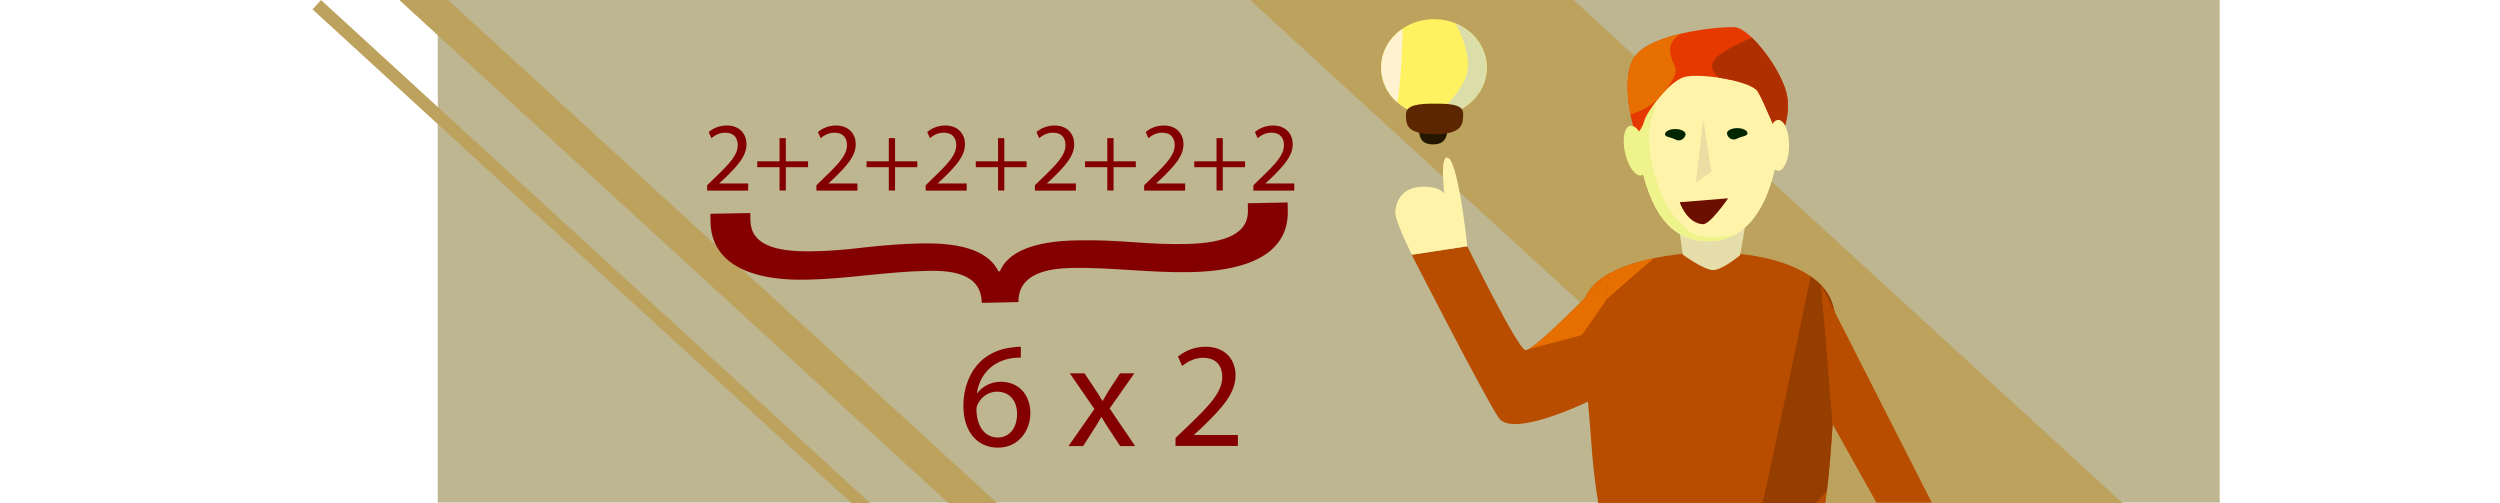
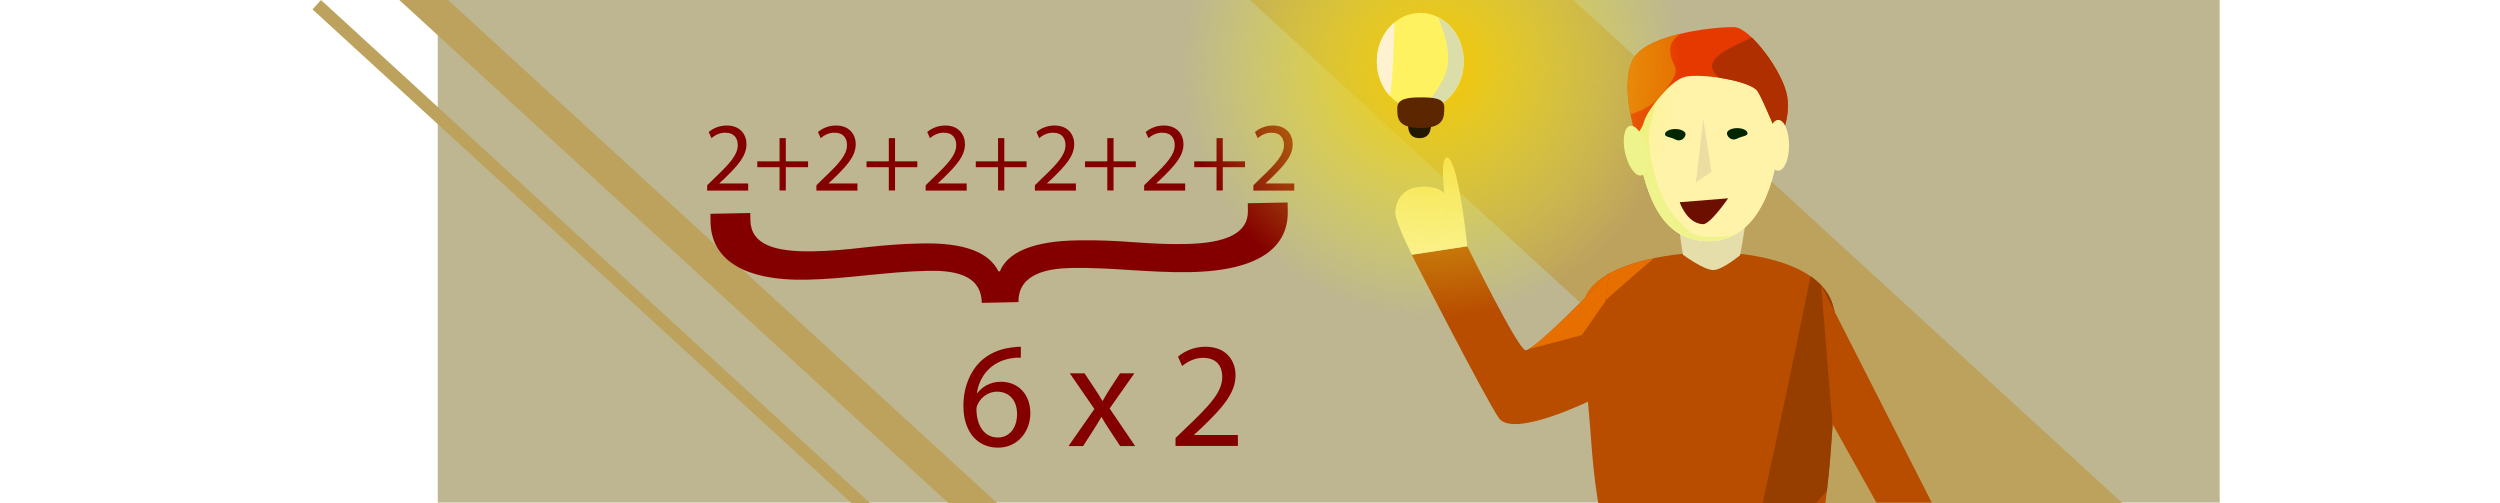
<svg xmlns="http://www.w3.org/2000/svg" xmlns:xlink="http://www.w3.org/1999/xlink" version="1.1" id="Слой_1" x="0px" y="0px" viewBox="0 0 1920 386" style="enable-background:new 0 0 1920 386;" xml:space="preserve">
  <style type="text/css">
	.st0{fill:#BDB690;}
	.st1{fill:#BDA25E;}
	.st2{fill:#840000;}
- 	.st3{clip-path:url(#XMLID_00000110439637863596531700000005241311692241868714_);fill:#E66F00;}
- 	.st4{clip-path:url(#XMLID_00000110439637863596531700000005241311692241868714_);fill:#963D00;}
- 	.st5{clip-path:url(#XMLID_00000035503790253295087480000012670336395855062191_);fill:#FFF2D1;}
- 	.st6{clip-path:url(#XMLID_00000035503790253295087480000012670336395855062191_);fill:#DBDEA9;}
- 	.st7{fill:#231700;}
- 	.st8{fill:#5C2600;}
- 	.st9{clip-path:url(#XMLID_00000109025187630025497760000000577046468418704817_);fill:#E66F00;}
- 	.st10{fill:#FFF3AA;}
- 	.st11{fill:#E5DDAA;}
- 	.st12{fill:#B84D00;}
- 	.st13{fill:#FBFFA2;}
- 	.st14{clip-path:url(#SVGID_00000044139151212307885070000006797575750058871220_);fill:#EFF38B;}
- 	.st15{clip-path:url(#XMLID_00000026141831383726502880000010013640166488672445_);fill:#E66F00;}
- 	.st16{clip-path:url(#XMLID_00000026141831383726502880000010013640166488672445_);fill:#AF2F00;}
- 	.st17{fill:#002501;}
- 	.st18{fill:#6C0F00;}
- 	.st19{fill:#ECDDA2;}
- 	.st20{fill:#EFF38B;}
+ 	.st3{fill:#B84D00;}
+ 	.st4{clip-path:url(#SVGID_00000005238129181537677250000003089775320180456611_);fill:#E66F00;}
+ 	.st5{clip-path:url(#SVGID_00000054242084131377511670000017913592921881819792_);fill:#963D00;}
+ 	.st6{clip-path:url(#SVGID_00000160151527319092944340000007447330763094927016_);fill:#E66F00;}
+ 	.st7{fill:#FFF3AA;}
+ 	.st8{fill:#E5DDAA;}
+ 	.st9{fill:#FBFFA2;}
+ 	.st10{clip-path:url(#SVGID_00000041988665158843493230000017020214547276024754_);fill:#EFF38B;}
+ 	.st11{fill:#E63900;}
+ 	.st12{clip-path:url(#SVGID_00000078021517341860908420000005719537330717143210_);fill:#E66F00;}
+ 	.st13{clip-path:url(#SVGID_00000029025784108199154590000009310248363976919981_);fill:#AF2F00;}
+ 	.st14{fill:#002501;}
+ 	.st15{fill:#6C0F00;}
+ 	.st16{fill:url(#SVGID_00000003100638978246440220000006423147818236196749_);}
+ 	.st17{fill:#ECDDA2;}
+ 	.st18{fill:#EFF38B;}
+ 	.st19{fill:#FFF261;}
+ 	.st20{clip-path:url(#SVGID_00000089572826630372486770000003590040863728275357_);fill:#FFF2D1;}
+ 	.st21{clip-path:url(#SVGID_00000119080661188673729590000006074177039445468345_);fill:#DBDEA9;}
+ 	.st22{fill:#231700;}
+ 	.st23{fill:#5C2600;}
</style>
  <g>
    <rect x="336.2" class="st0" width="1368.5" height="386" />
-     <rect x="1179.8" y="-321.4" transform="matrix(0.6755 -0.7373 0.7373 0.6755 288.8185 985.0654)" class="st1" width="167.8" height="971.5" />
-     <rect x="618.6" y="-205.6" transform="matrix(0.6755 -0.7373 0.7373 0.6755 -1.7284 556.3786)" class="st1" width="25.3" height="971.5" />
-     <rect x="596.6" y="-154" transform="matrix(0.6755 -0.7373 0.7373 0.6755 -49.4492 551.0911)" class="st1" width="9.7" height="971.5" />
+     <rect x="1179.7" y="-321.4" transform="matrix(0.6755 -0.7373 0.7373 0.6755 288.8216 985.0397)" class="st1" width="167.8" height="971.5" />
+     <rect x="618.6" y="-205.5" transform="matrix(0.6755 -0.7373 0.7373 0.6755 -1.783 556.3469)" class="st1" width="25.3" height="971.5" />
+     <rect x="596.6" y="-154" transform="matrix(0.6755 -0.7373 0.7373 0.6755 -49.4562 551.0931)" class="st1" width="9.7" height="971.5" />
  </g>
  <g>
    <path class="st2" d="M543.1,146.4v-4.1l5.2-5.1c12.6-12,18.2-18.3,18.3-25.7c0-5-2.4-9.6-9.8-9.6c-4.5,0-8.2,2.3-10.4,4.2l-2.1-4.7   c3.4-2.9,8.2-5,13.9-5c10.6,0,15.1,7.3,15.1,14.3c0,9.1-6.6,16.4-16.9,26.4l-3.9,3.6v0.2h22.1v5.5H543.1z" />
-     <path class="st2" d="M603.5,106.1v17.8h17.1v4.5h-17.1v17.9h-4.8v-17.9h-17.1v-4.5h17.1v-17.8H603.5z" />
+     <path class="st2" d="M603.5,106.1v17.8h17.1v4.5h-17.1v17.9h-4.8v-17.9h-17.1v-4.5h17.1v-17.8C598.7,106.1,603.5,106.1,603.5,106.1   z" />
    <path class="st2" d="M627,146.4v-4.1l5.2-5.1c12.6-12,18.2-18.3,18.3-25.7c0-5-2.4-9.6-9.8-9.6c-4.5,0-8.2,2.3-10.4,4.2l-2.1-4.7   c3.4-2.9,8.2-5,13.9-5c10.6,0,15.1,7.3,15.1,14.3c0,9.1-6.6,16.4-16.9,26.4l-3.9,3.6v0.2h22.1v5.5H627z" />
-     <path class="st2" d="M687.4,106.1v17.8h17.1v4.5h-17.1v17.9h-4.8v-17.9h-17.1v-4.5h17.1v-17.8H687.4z" />
+     <path class="st2" d="M687.4,106.1v17.8h17.1v4.5h-17.1v17.9h-4.8v-17.9h-17.1v-4.5h17.1v-17.8C682.6,106.1,687.4,106.1,687.4,106.1   z" />
    <path class="st2" d="M710.9,146.4v-4.1l5.2-5.1c12.6-12,18.2-18.3,18.3-25.7c0-5-2.4-9.6-9.8-9.6c-4.5,0-8.2,2.3-10.4,4.2l-2.1-4.7   c3.4-2.9,8.2-5,13.9-5c10.6,0,15.1,7.3,15.1,14.3c0,9.1-6.6,16.4-16.9,26.4l-3.9,3.6v0.2h22.1v5.5H710.9z" />
-     <path class="st2" d="M771.3,106.1v17.8h17.1v4.5h-17.1v17.9h-4.8v-17.9h-17.1v-4.5h17.1v-17.8H771.3z" />
+     <path class="st2" d="M771.3,106.1v17.8h17.1v4.5h-17.1v17.9h-4.8v-17.9h-17.1v-4.5h17.1v-17.8C766.5,106.1,771.3,106.1,771.3,106.1   z" />
    <path class="st2" d="M794.8,146.4v-4.1l5.2-5.1c12.6-12,18.2-18.3,18.3-25.7c0-5-2.4-9.6-9.8-9.6c-4.5,0-8.2,2.3-10.4,4.2l-2.1-4.7   c3.4-2.9,8.2-5,13.9-5c10.6,0,15.1,7.3,15.1,14.3c0,9.1-6.6,16.4-16.9,26.4l-3.9,3.6v0.2h22.1v5.5H794.8z" />
-     <path class="st2" d="M855.2,106.1v17.8h17.1v4.5h-17.1v17.9h-4.8v-17.9h-17.1v-4.5h17.1v-17.8H855.2z" />
+     <path class="st2" d="M855.2,106.1v17.8h17.1v4.5h-17.1v17.9h-4.8v-17.9h-17.1v-4.5h17.1v-17.8C850.4,106.1,855.2,106.1,855.2,106.1   z" />
    <path class="st2" d="M878.7,146.4v-4.1l5.2-5.1c12.6-12,18.2-18.3,18.3-25.7c0-5-2.4-9.6-9.8-9.6c-4.5,0-8.2,2.3-10.4,4.2l-2.1-4.7   c3.4-2.9,8.2-5,13.9-5c10.6,0,15.1,7.3,15.1,14.3c0,9.1-6.6,16.4-16.9,26.4l-3.9,3.6v0.2h22.1v5.5H878.7z" />
-     <path class="st2" d="M939.1,106.1v17.8h17.1v4.5h-17.1v17.9h-4.8v-17.9h-17.1v-4.5h17.1v-17.8H939.1z" />
-     <path class="st2" d="M962.6,146.4v-4.1l5.2-5.1c12.6-12,18.2-18.3,18.3-25.7c0-5-2.4-9.6-9.8-9.6c-4.5,0-8.2,2.3-10.4,4.2l-2.1-4.7   c3.4-2.9,8.2-5,13.9-5c10.6,0,15.1,7.3,15.1,14.3c0,9.1-6.6,16.4-16.9,26.4l-3.9,3.6v0.2H994v5.5H962.6z" />
+     <path class="st2" d="M939.1,106.1v17.8h17.1v4.5h-17.1v17.9h-4.8v-17.9h-17.1v-4.5h17.1v-17.8C934.3,106.1,939.1,106.1,939.1,106.1   z" />
+     <path class="st2" d="M962.6,146.4v-4.1l5.2-5.1c12.6-12,18.2-18.3,18.3-25.7c0-5-2.4-9.6-9.8-9.6c-4.5,0-8.2,2.3-10.4,4.2l-2.1-4.7   c3.4-2.9,8.2-5,13.9-5c10.6,0,15.1,7.3,15.1,14.3c0,9.1-6.6,16.4-16.9,26.4l-3.9,3.6v0.2h22v5.5H962.6z" />
  </g>
  <g>
-     <path class="st2" d="M754,232.6c-0.4-22.3-22.2-25-41.7-24.6c-15.6,0.3-31.1,1.9-46.7,3.4c-15.6,1.6-30.5,3.1-46.1,3.4   c-51.2,1-73.2-17.4-73.8-44l-0.1-6.6l30.6-0.6l0.1,5.6c0.4,18.5,18.3,24.4,48.3,23.8c12.8-0.2,26.1-1.4,39.5-3   c13.9-1.5,27.2-2.7,42.2-3c35.6-1,53.6,7.4,60.5,21.4l1.1,0c5.8-14.2,24.6-23.4,60.2-23.8c15-0.3,28.9,0.4,42.3,1.4   c13.9,1,26.7,1.7,40.1,1.4c31.1-0.6,48.3-8.2,47.9-25.7l-0.1-5.6l30.6-0.6l0.1,6.6c0.5,26-19.1,45.8-75.3,46.9   c-15,0.3-30.6-0.7-45.7-1.6c-15-1-30.1-1.9-45.1-1.6c-17.2,0.3-41.1,3.9-40.7,26.2L754,232.6z" />
+     <path class="st2" d="M754,232.6c-0.4-22.3-22.2-25-41.7-24.6c-15.6,0.3-31.1,1.9-46.7,3.4c-15.6,1.6-30.5,3.1-46.1,3.4   c-51.2,1-73.2-17.4-73.8-44l-0.1-6.6l30.6-0.6l0.1,5.6c0.4,18.5,18.3,24.4,48.3,23.8c12.8-0.2,26.1-1.4,39.5-3   c13.9-1.5,27.2-2.7,42.2-3c35.6-1,53.6,7.4,60.5,21.4h1.1c5.8-14.2,24.6-23.4,60.2-23.8c15-0.3,28.9,0.4,42.3,1.4   c13.9,1,26.7,1.7,40.1,1.4c31.1-0.6,48.3-8.2,47.9-25.7l-0.1-5.6l30.6-0.6l0.1,6.6c0.5,26-19.1,45.8-75.3,46.9   c-15,0.3-30.6-0.7-45.7-1.6c-15-1-30.1-1.9-45.1-1.6c-17.2,0.3-41.1,3.9-40.7,26.2L754,232.6z" />
  </g>
  <g>
    <path class="st2" d="M784,274.7c-2.1-0.1-4.7,0-7.6,0.5c-15.9,2.7-24.4,14.3-26.1,26.7h0.3c3.6-4.7,9.8-8.7,18.1-8.7   c13.3,0,22.6,9.6,22.6,24.2c0,13.7-9.4,26.4-24.9,26.4c-16,0-26.5-12.5-26.5-32c0-14.8,5.3-26.4,12.7-33.8   c6.2-6.1,14.5-9.9,24-11.1c3-0.5,5.5-0.6,7.4-0.6V274.7z M781.1,318c0-10.7-6.1-17.2-15.5-17.2c-6.1,0-11.8,3.8-14.5,9.2   c-0.7,1.2-1.2,2.7-1.2,4.5c0.2,12.3,5.9,21.5,16.5,21.5C775.2,336,781.1,328.7,781.1,318z" />
    <path class="st2" d="M832.9,286.7l8,12c2.1,3.1,3.8,6,5.7,9.1h0.3c1.8-3.3,3.7-6.2,5.5-9.2l7.8-11.9h11l-19,27l19.6,28.9h-11.5   L852,330c-2.2-3.2-4-6.3-6-9.7h-0.2c-1.8,3.3-3.8,6.3-5.9,9.7l-8.1,12.6h-11.2l19.9-28.5l-18.9-27.4H832.9z" />
-     <path class="st2" d="M902.8,342.6v-6.2l8-7.7c19.2-18.2,27.8-27.9,27.9-39.2c0-7.6-3.7-14.7-14.9-14.7c-6.8,0-12.5,3.5-15.9,6.3   l-3.2-7.2c5.2-4.4,12.6-7.6,21.2-7.6c16.2,0,23,11.1,23,21.8c0,13.9-10,25-25.9,40.3l-6,5.5v0.2h33.7v8.4H902.8z" />
-   </g>
-   <g>
-     <defs>
-       <path id="XMLID_00000132788015740553543780000016590230940006558375_" d="M1406.4,341c-9.5,135.1-41.2,165.7-92.1,165.7    s-84.3-58-92.1-165.7c-5.9-82.6-14.3-105.6,1.8-122.1c18.3-18.8,63.3-25.2,90.3-25.2c27.4,0,65.9,6.1,84.2,25.2    C1414.2,235.2,1412.4,256.7,1406.4,341z" />
-     </defs>
-     <use xlink:href="#XMLID_00000132788015740553543780000016590230940006558375_" style="overflow:visible;fill:#B84D00;" />
-     <clipPath id="XMLID_00000171707236935265651470000004648105662781452429_">
-       <use xlink:href="#XMLID_00000132788015740553543780000016590230940006558375_" style="overflow:visible;" />
-     </clipPath>
-     <path style="clip-path:url(#XMLID_00000171707236935265651470000004648105662781452429_);fill:#E66F00;" d="M1286.6,185.2   c-8,4.5-83.9,72.2-83.9,72.2l-16.3-50L1286.6,185.2z" />
-     <path style="clip-path:url(#XMLID_00000171707236935265651470000004648105662781452429_);fill:#963D00;" d="M1337.7,449.4   c8.8-19.4,56.5-255.3,56.5-255.3l100.5,81.4L1337.7,449.4z" />
+     <path class="st2" d="M902.8,342.6v-6.2l8-7.7c19.2-18.2,27.8-27.9,27.9-39.2c0-7.6-3.7-14.7-14.9-14.7c-6.8,0-12.5,3.5-15.9,6.3   l-3.2-7.2c5.2-4.4,12.6-7.6,21.2-7.6c16.2,0,23,11.1,23,21.8c0,13.9-10,25-25.9,40.3l-6,5.5v0.2h33.7v8.4h-47.9V342.6z" />
  </g>
  <g>
    <g>
-       <defs>
-         <ellipse id="XMLID_00000173854452850114070020000011682855650201857983_" cx="1101.3" cy="51.9" rx="40.6" ry="37.2" />
-       </defs>
-       <use xlink:href="#XMLID_00000173854452850114070020000011682855650201857983_" style="overflow:visible;fill:#FFF261;" />
-       <clipPath id="XMLID_00000030473075694956986360000008179606692043410825_">
-         <use xlink:href="#XMLID_00000173854452850114070020000011682855650201857983_" style="overflow:visible;" />
-       </clipPath>
-       <path style="clip-path:url(#XMLID_00000030473075694956986360000008179606692043410825_);fill:#FFF2D1;" d="M1056.5,26.8    c-4.3,11.8-16.4,21.2-4.6,38.6s19.3,26.2,22,8.5c2.6-17.7,3.3-50,3.3-50s-10.9-20.6-15.8-8.8S1056.5,26.8,1056.5,26.8z" />
-       <path style="clip-path:url(#XMLID_00000030473075694956986360000008179606692043410825_);fill:#DBDEA9;" d="M1101.7,96.4    c11.7,8.4,38.7-20.1,43.7-27.5c19.3-28.5-35.9-65.1-35.9-65.1s21.3,29.7,17.4,51.3C1123.8,72.3,1096.5,92.6,1101.7,96.4z" />
-     </g>
-     <path class="st7" d="M1111.7,94.9c0-7.3-5.8-7.5-11.2-7.5c-5.4,0-10.8,0.8-10.8,8.1s-0.2,15.4,11,15.4   C1111.9,110.8,1111.7,102.2,1111.7,94.9z" />
-     <path class="st8" d="M1123.7,87.1c0-7.3-11.5-7.5-22.4-7.5s-21.5,0.8-21.5,8.1s-0.4,15.4,22,15.4   C1124.1,103.1,1123.7,94.4,1123.7,87.1z" />
-   </g>
-   <g>
-     <defs>
-       <path id="XMLID_00000028316973887659373710000017471350290197126286_" d="M1235.9,209.8c0,0-58.2,61-64.5,59.1    c-6.3-1.9-44.5-79.7-44.5-79.7l-42.7,6.5c0,0,56,109.4,66.9,125.3c10.9,15.9,70.9-13.7,70.9-13.7L1235.9,209.8z" />
-     </defs>
-     <use xlink:href="#XMLID_00000028316973887659373710000017471350290197126286_" style="overflow:visible;fill:#B84D00;" />
-     <clipPath id="XMLID_00000001638988379812456440000002035519987299594890_">
-       <use xlink:href="#XMLID_00000028316973887659373710000017471350290197126286_" style="overflow:visible;" />
-     </clipPath>
-     <path style="clip-path:url(#XMLID_00000001638988379812456440000002035519987299594890_);fill:#E66F00;" d="M1256.2,198.1   l-41.4,59.3l-43.3,11.4c0,0,16.9-58.9,21.6-61.5S1256.2,198.1,1256.2,198.1z" />
-   </g>
-   <path class="st10" d="M1126.9,189.1c0,0-7.2-69.7-15.9-68.1c-6.3,1.1,0,42.6,0,42.6s7.2-18.4-14.3-20.1  c-21.5-1.8-25.1,13.4-25.1,20.1s12.7,32,12.7,32L1126.9,189.1z" />
-   <path class="st11" d="M1336.4,196c0,0,12.3-63,3.4-64.1c-6.3-0.7-12.4,40.8-12.4,40.8s12.2-15.5-7.9-23.4s-27.9,5.5-29.9,12  c-2,6.5,2.9,34.3,2.9,34.3s16.1,12,23.5,11.8C1322.9,207.2,1336.4,196,1336.4,196z" />
-   <polygon class="st12" points="1483.6,386 1398.6,218.9 1407.4,325.7 1441.1,386 " />
-   <g>
-     <g>
-       <path id="XMLID_00000154427834788791435610000009539882508643633553_" class="st13" d="M1366.4,107.1    c-3.5,41.3-19.9,78.1-54.1,78.1s-47.6-30.2-55.1-73.9c-4.7-27.8,6.6-51.8,25.2-64.2c8.7-5.9,19-9.1,29.9-9.1    C1346.5,37.9,1370,64.5,1366.4,107.1z" />
+       <path id="XMLID_00000132788015740553543780000016590230940006558375_" class="st3" d="M1406.4,341    c-9.5,135.1-41.2,165.7-92.1,165.7s-84.3-58-92.1-165.7c-5.9-82.6-14.3-105.6,1.8-122.1c18.3-18.8,63.3-25.2,90.3-25.2    c27.4,0,65.9,6.1,84.2,25.2C1414.2,235.2,1412.4,256.7,1406.4,341z" />
    </g>
    <g>
      <defs>
-         <path id="SVGID_1_" d="M1366.4,107.1c-3.5,41.3-19.9,78.1-54.1,78.1s-47.6-30.2-55.1-73.9c-4.7-27.8,6.6-51.8,25.2-64.2     c8.7-5.9,19-9.1,29.9-9.1C1346.5,37.9,1370,64.5,1366.4,107.1z" />
+         <path id="SVGID_00000129898484320035227600000017149431549529371020_" d="M1406.4,341c-9.5,135.1-41.2,165.7-92.1,165.7     s-84.3-58-92.1-165.7c-5.9-82.6-14.3-105.6,1.8-122.1c18.3-18.8,63.3-25.2,90.3-25.2c27.4,0,65.9,6.1,84.2,25.2     C1414.2,235.2,1412.4,256.7,1406.4,341z" />
      </defs>
-       <use xlink:href="#SVGID_1_" style="overflow:visible;fill:#FFF3AA;" />
-       <clipPath id="SVGID_00000006676500984835884140000016448760329864359101_">
-         <use xlink:href="#SVGID_1_" style="overflow:visible;" />
+       <clipPath id="SVGID_00000102511412320551091710000011599051948898866350_">
+         <use xlink:href="#SVGID_00000129898484320035227600000017149431549529371020_" style="overflow:visible;" />
      </clipPath>
-       <path style="clip-path:url(#SVGID_00000006676500984835884140000016448760329864359101_);fill:#EFF38B;" d="M1287.3,25.1    c0,0-16.1,55.4-19.6,69.3c-3.5,13.9,0.5,34.4,6.5,50.1c6,15.7,10.5,21.8,23.4,33.2c13,11.4,67.6-4.1,67.6-4.1l-92.8,27.5    l-95.4-82.5L1287.3,25.1z" />
+       <path style="clip-path:url(#SVGID_00000102511412320551091710000011599051948898866350_);fill:#E66F00;" d="M1286.6,185.2    c-8,4.5-83.9,72.2-83.9,72.2l-16.3-50L1286.6,185.2z" />
+     </g>
+     <g>
+       <defs>
+         <path id="SVGID_00000170959499673203941300000009860401891800161412_" d="M1406.4,341c-9.5,135.1-41.2,165.7-92.1,165.7     s-84.3-58-92.1-165.7c-5.9-82.6-14.3-105.6,1.8-122.1c18.3-18.8,63.3-25.2,90.3-25.2c27.4,0,65.9,6.1,84.2,25.2     C1414.2,235.2,1412.4,256.7,1406.4,341z" />
+       </defs>
+       <clipPath id="SVGID_00000095334190105482294000000002991489008576472472_">
+         <use xlink:href="#SVGID_00000170959499673203941300000009860401891800161412_" style="overflow:visible;" />
+       </clipPath>
+       <path style="clip-path:url(#SVGID_00000095334190105482294000000002991489008576472472_);fill:#963D00;" d="M1337.7,449.4    c8.8-19.4,56.5-255.3,56.5-255.3l100.5,81.4L1337.7,449.4z" />
    </g>
  </g>
  <g>
-     <defs>
-       <path id="XMLID_00000166661279307511360310000005144690166906264509_" d="M1256.2,104.1c0,0-13.2-41.1-1.2-59.9    s64.9-23.9,77.2-23.3c12.3,0.7,37.6,34.9,40.4,53.4c2.7,18.5-6.2,32.7-6.2,32.7S1355,78.6,1350,70.3s-43.2-14.1-55.5-11.4    c-12.3,2.7-30,27.2-31.7,34C1261,99.7,1256.2,104.1,1256.2,104.1z" />
-     </defs>
-     <use xlink:href="#XMLID_00000166661279307511360310000005144690166906264509_" style="overflow:visible;fill:#E63900;" />
-     <clipPath id="XMLID_00000134212951538271512860000013761063490212403354_">
-       <use xlink:href="#XMLID_00000166661279307511360310000005144690166906264509_" style="overflow:visible;" />
-     </clipPath>
-     <path style="clip-path:url(#XMLID_00000134212951538271512860000013761063490212403354_);fill:#E66F00;" d="M1316.1,10.4   c-21.9,14.8-35.1,17-33.3,30.2c1.8,13.3,10.4,9.7-4.1,29.2c-14.5,19.5-34,17.8-36.8,22.3S1214.8,38,1214.8,38L1316.1,10.4z" />
-     <path style="clip-path:url(#XMLID_00000134212951538271512860000013761063490212403354_);fill:#AF2F00;" d="M1338.6,144.8   c10-34.2,21.7-45.3,8.7-63c-13-17.7-52.1-26.3-20.2-44c30.3-16.9,81-29.7,80.2-37.8s11.9,44.6,11.9,44.6L1338.6,144.8z" />
+     <g>
+       <path id="XMLID_00000028316973887659373710000017471350290197126286_" class="st3" d="M1235.9,209.8c0,0-58.2,61-64.5,59.1    s-44.5-79.7-44.5-79.7l-42.7,6.5c0,0,56,109.4,66.9,125.3s70.9-13.7,70.9-13.7L1235.9,209.8z" />
+     </g>
+     <g>
+       <defs>
+         <path id="SVGID_00000054264115797347485530000010218327127142858635_" d="M1235.9,209.8c0,0-58.2,61-64.5,59.1     s-44.5-79.7-44.5-79.7l-42.7,6.5c0,0,56,109.4,66.9,125.3s70.9-13.7,70.9-13.7L1235.9,209.8z" />
+       </defs>
+       <clipPath id="SVGID_00000164494919411774433490000017429105415827575963_">
+         <use xlink:href="#SVGID_00000054264115797347485530000010218327127142858635_" style="overflow:visible;" />
+       </clipPath>
+       <path style="clip-path:url(#SVGID_00000164494919411774433490000017429105415827575963_);fill:#E66F00;" d="M1256.2,198.1    l-41.4,59.3l-43.3,11.4c0,0,16.9-58.9,21.6-61.5S1256.2,198.1,1256.2,198.1z" />
+     </g>
  </g>
-   <path class="st17" d="M1294.5,103.1c0,2.2-3.2,6.4-7.9,4c-3.9-2-7.9-1.8-7.9-4s3.5-4,7.9-4C1291,99.1,1294.5,100.9,1294.5,103.1z" />
-   <path class="st17" d="M1326.3,102.4c0,2.2,3.2,6.4,7.9,4c3.9-2,7.9-1.8,7.9-4c0-2.2-3.5-4-7.9-4S1326.3,100.2,1326.3,102.4z" />
-   <path class="st18" d="M1290,155.3c0,0,5.2,16,17.7,16.9c5.7,0.4,19.5-19.9,19.5-19.9L1290,155.3z" />
-   <polygon class="st19" points="1308.1,91.3 1302.5,140.1 1314.4,131.9 " />
-   <ellipse class="st10" cx="1365.7" cy="111.6" rx="8.3" ry="19.5" />
-   <ellipse transform="matrix(0.975 -0.2222 0.2222 0.975 5.6834 281.9811)" class="st20" cx="1256.2" cy="115.7" rx="8.3" ry="19.5" />
+   <path class="st7" d="M1126.9,189.1c0,0-7.2-69.7-15.9-68.1c-6.3,1.1,0,42.6,0,42.6s7.2-18.4-14.3-20.1  c-21.5-1.8-25.1,13.4-25.1,20.1s12.7,32,12.7,32L1126.9,189.1z" />
+   <path class="st8" d="M1336.4,196c0,0,12.3-63,3.4-64.1c-6.3-0.7-12.4,40.8-12.4,40.8s12.2-15.5-7.9-23.4s-27.9,5.5-29.9,12  s2.9,34.3,2.9,34.3s16.1,12,23.5,11.8C1322.9,207.2,1336.4,196,1336.4,196z" />
+   <polygon class="st3" points="1483.6,386 1398.6,218.9 1407.4,325.7 1441.1,386 " />
+   <g>
+     <g>
+       <path id="XMLID_00000154427834788791435610000009539882508643633553_" class="st9" d="M1366.4,107.1    c-3.5,41.3-19.9,78.1-54.1,78.1s-47.6-30.2-55.1-73.9c-4.7-27.8,6.6-51.8,25.2-64.2c8.7-5.9,19-9.1,29.9-9.1    C1346.5,37.9,1370,64.5,1366.4,107.1z" />
+     </g>
+     <g>
+       <g>
+         <path id="SVGID_1_" class="st7" d="M1366.4,107.1c-3.5,41.3-19.9,78.1-54.1,78.1s-47.6-30.2-55.1-73.9     c-4.7-27.8,6.6-51.8,25.2-64.2c8.7-5.9,19-9.1,29.9-9.1C1346.5,37.9,1370,64.5,1366.4,107.1z" />
+       </g>
+       <g>
+         <defs>
+           <path id="SVGID_00000092448596016310440640000015346520682000878733_" d="M1366.4,107.1c-3.5,41.3-19.9,78.1-54.1,78.1      s-47.6-30.2-55.1-73.9c-4.7-27.8,6.6-51.8,25.2-64.2c8.7-5.9,19-9.1,29.9-9.1C1346.5,37.9,1370,64.5,1366.4,107.1z" />
+         </defs>
+         <clipPath id="SVGID_00000122692443360075396260000013730455536933445779_">
+           <use xlink:href="#SVGID_00000092448596016310440640000015346520682000878733_" style="overflow:visible;" />
+         </clipPath>
+         <path style="clip-path:url(#SVGID_00000122692443360075396260000013730455536933445779_);fill:#EFF38B;" d="M1287.3,25.1     c0,0-16.1,55.4-19.6,69.3s0.5,34.4,6.5,50.1s10.5,21.8,23.4,33.2c13,11.4,67.6-4.1,67.6-4.1l-92.8,27.5l-95.4-82.5L1287.3,25.1z" />
+       </g>
+     </g>
+   </g>
+   <g>
+     <g>
+       <path id="XMLID_00000166661279307511360310000005144690166906264509_" class="st11" d="M1256.2,104.1c0,0-13.2-41.1-1.2-59.9    s64.9-23.9,77.2-23.3c12.3,0.7,37.6,34.9,40.4,53.4c2.7,18.5-6.2,32.7-6.2,32.7S1355,78.6,1350,70.3s-43.2-14.1-55.5-11.4    c-12.3,2.7-30,27.2-31.7,34C1261,99.7,1256.2,104.1,1256.2,104.1z" />
+     </g>
+     <g>
+       <defs>
+         <path id="SVGID_00000010993633966456698370000017133489545385324471_" d="M1256.2,104.1c0,0-13.2-41.1-1.2-59.9     s64.9-23.9,77.2-23.3c12.3,0.7,37.6,34.9,40.4,53.4c2.7,18.5-6.2,32.7-6.2,32.7S1355,78.6,1350,70.3s-43.2-14.1-55.5-11.4     c-12.3,2.7-30,27.2-31.7,34C1261,99.7,1256.2,104.1,1256.2,104.1z" />
+       </defs>
+       <clipPath id="SVGID_00000068661665395543498800000002342371290315619975_">
+         <use xlink:href="#SVGID_00000010993633966456698370000017133489545385324471_" style="overflow:visible;" />
+       </clipPath>
+       <path style="clip-path:url(#SVGID_00000068661665395543498800000002342371290315619975_);fill:#E66F00;" d="M1316.1,10.4    c-21.9,14.8-35.1,17-33.3,30.2c1.8,13.3,10.4,9.7-4.1,29.2s-34,17.8-36.8,22.3S1214.8,38,1214.8,38L1316.1,10.4z" />
+     </g>
+     <g>
+       <defs>
+         <path id="SVGID_00000147208930522074042740000008388585171882012819_" d="M1256.2,104.1c0,0-13.2-41.1-1.2-59.9     s64.9-23.9,77.2-23.3c12.3,0.7,37.6,34.9,40.4,53.4c2.7,18.5-6.2,32.7-6.2,32.7S1355,78.6,1350,70.3s-43.2-14.1-55.5-11.4     c-12.3,2.7-30,27.2-31.7,34C1261,99.7,1256.2,104.1,1256.2,104.1z" />
+       </defs>
+       <clipPath id="SVGID_00000104707572202317865290000005140215275926568607_">
+         <use xlink:href="#SVGID_00000147208930522074042740000008388585171882012819_" style="overflow:visible;" />
+       </clipPath>
+       <path style="clip-path:url(#SVGID_00000104707572202317865290000005140215275926568607_);fill:#AF2F00;" d="M1338.6,144.8    c10-34.2,21.7-45.3,8.7-63s-52.1-26.3-20.2-44c30.3-16.9,81-29.7,80.2-37.8s11.9,44.6,11.9,44.6L1338.6,144.8z" />
+     </g>
+   </g>
+   <path class="st14" d="M1294.5,103.1c0,2.2-3.2,6.4-7.9,4c-3.9-2-7.9-1.8-7.9-4s3.5-4,7.9-4S1294.5,100.9,1294.5,103.1z" />
+   <path class="st14" d="M1326.3,102.4c0,2.2,3.2,6.4,7.9,4c3.9-2,7.9-1.8,7.9-4s-3.5-4-7.9-4S1326.3,100.2,1326.3,102.4z" />
+   <path class="st15" d="M1290,155.3c0,0,5.2,16,17.7,16.9c5.7,0.4,19.5-19.9,19.5-19.9L1290,155.3z" />
+   <radialGradient id="SVGID_00000016779126092348431150000010573076414249653923_" cx="1100.25" cy="51.9" r="225.1" gradientUnits="userSpaceOnUse">
+     <stop offset="5.586592e-03" style="stop-color:#F6C500" />
+     <stop offset="0.246" style="stop-color:#F3D611;stop-opacity:0.715" />
+     <stop offset="0.608" style="stop-color:#EEE926;stop-opacity:0.287" />
+     <stop offset="0.851" style="stop-color:#EDF02D;stop-opacity:0" />
+   </radialGradient>
+   <circle style="fill:url(#SVGID_00000016779126092348431150000010573076414249653923_);" cx="1100.2" cy="51.9" r="225.1" />
+   <polygon class="st17" points="1308.1,91.3 1302.5,140.1 1314.4,131.9 " />
+   <ellipse class="st7" cx="1365.7" cy="111.6" rx="8.3" ry="19.5" />
+   <ellipse transform="matrix(0.975 -0.2222 0.2222 0.975 5.7035 282.0164)" class="st18" cx="1256.2" cy="115.7" rx="8.3" ry="19.5" />
+   <g>
+     <g>
+       <g>
+         <ellipse id="XMLID_00000173854452850114070020000011682855650201857983_" class="st19" cx="1090.8" cy="47.1" rx="33.4" ry="37.2" />
+       </g>
+       <g>
+         <defs>
+           <ellipse id="SVGID_00000093866648342796058400000018427240566124466614_" cx="1090.8" cy="47.1" rx="33.4" ry="37.2" />
+         </defs>
+         <clipPath id="SVGID_00000119806205150273031990000009135177742299783615_">
+           <use xlink:href="#SVGID_00000093866648342796058400000018427240566124466614_" style="overflow:visible;" />
+         </clipPath>
+         <path style="clip-path:url(#SVGID_00000119806205150273031990000009135177742299783615_);fill:#FFF2D1;" d="M1053.9,22     c-3.5,11.8-13.5,21.2-3.8,38.6c9.7,17.4,15.9,26.2,18.1,8.5c2.1-17.7,2.7-50,2.7-50s-9-20.6-13-8.8     C1053.9,22.1,1053.9,22,1053.9,22z" />
+       </g>
+       <g>
+         <defs>
+           <ellipse id="SVGID_00000175296705707577231570000010515788212252172961_" cx="1090.8" cy="47.1" rx="33.4" ry="37.2" />
+         </defs>
+         <clipPath id="SVGID_00000030452886565816335290000006055603108746645139_">
+           <use xlink:href="#SVGID_00000175296705707577231570000010515788212252172961_" style="overflow:visible;" />
+         </clipPath>
+         <path style="clip-path:url(#SVGID_00000030452886565816335290000006055603108746645139_);fill:#DBDEA9;" d="M1091.1,91.6     c9.6,8.4,31.9-20.1,36-27.5C1143,35.6,1097.5-1,1097.5-1s17.5,29.7,14.3,51.3C1109.3,67.5,1086.8,87.8,1091.1,91.6z" />
+       </g>
+     </g>
+     <path class="st22" d="M1099.3,90.1c0-7.3-4.8-7.5-9.2-7.5s-8.9,0.8-8.9,8.1s-0.2,15.4,9.1,15.4C1099.5,106,1099.3,97.4,1099.3,90.1   z" />
+     <path class="st23" d="M1109.2,82.3c0-7.3-9.5-7.5-18.4-7.5s-17.7,0.8-17.7,8.1s-0.3,15.4,18.1,15.4   C1109.5,98.3,1109.2,89.6,1109.2,82.3z" />
+   </g>
</svg>
